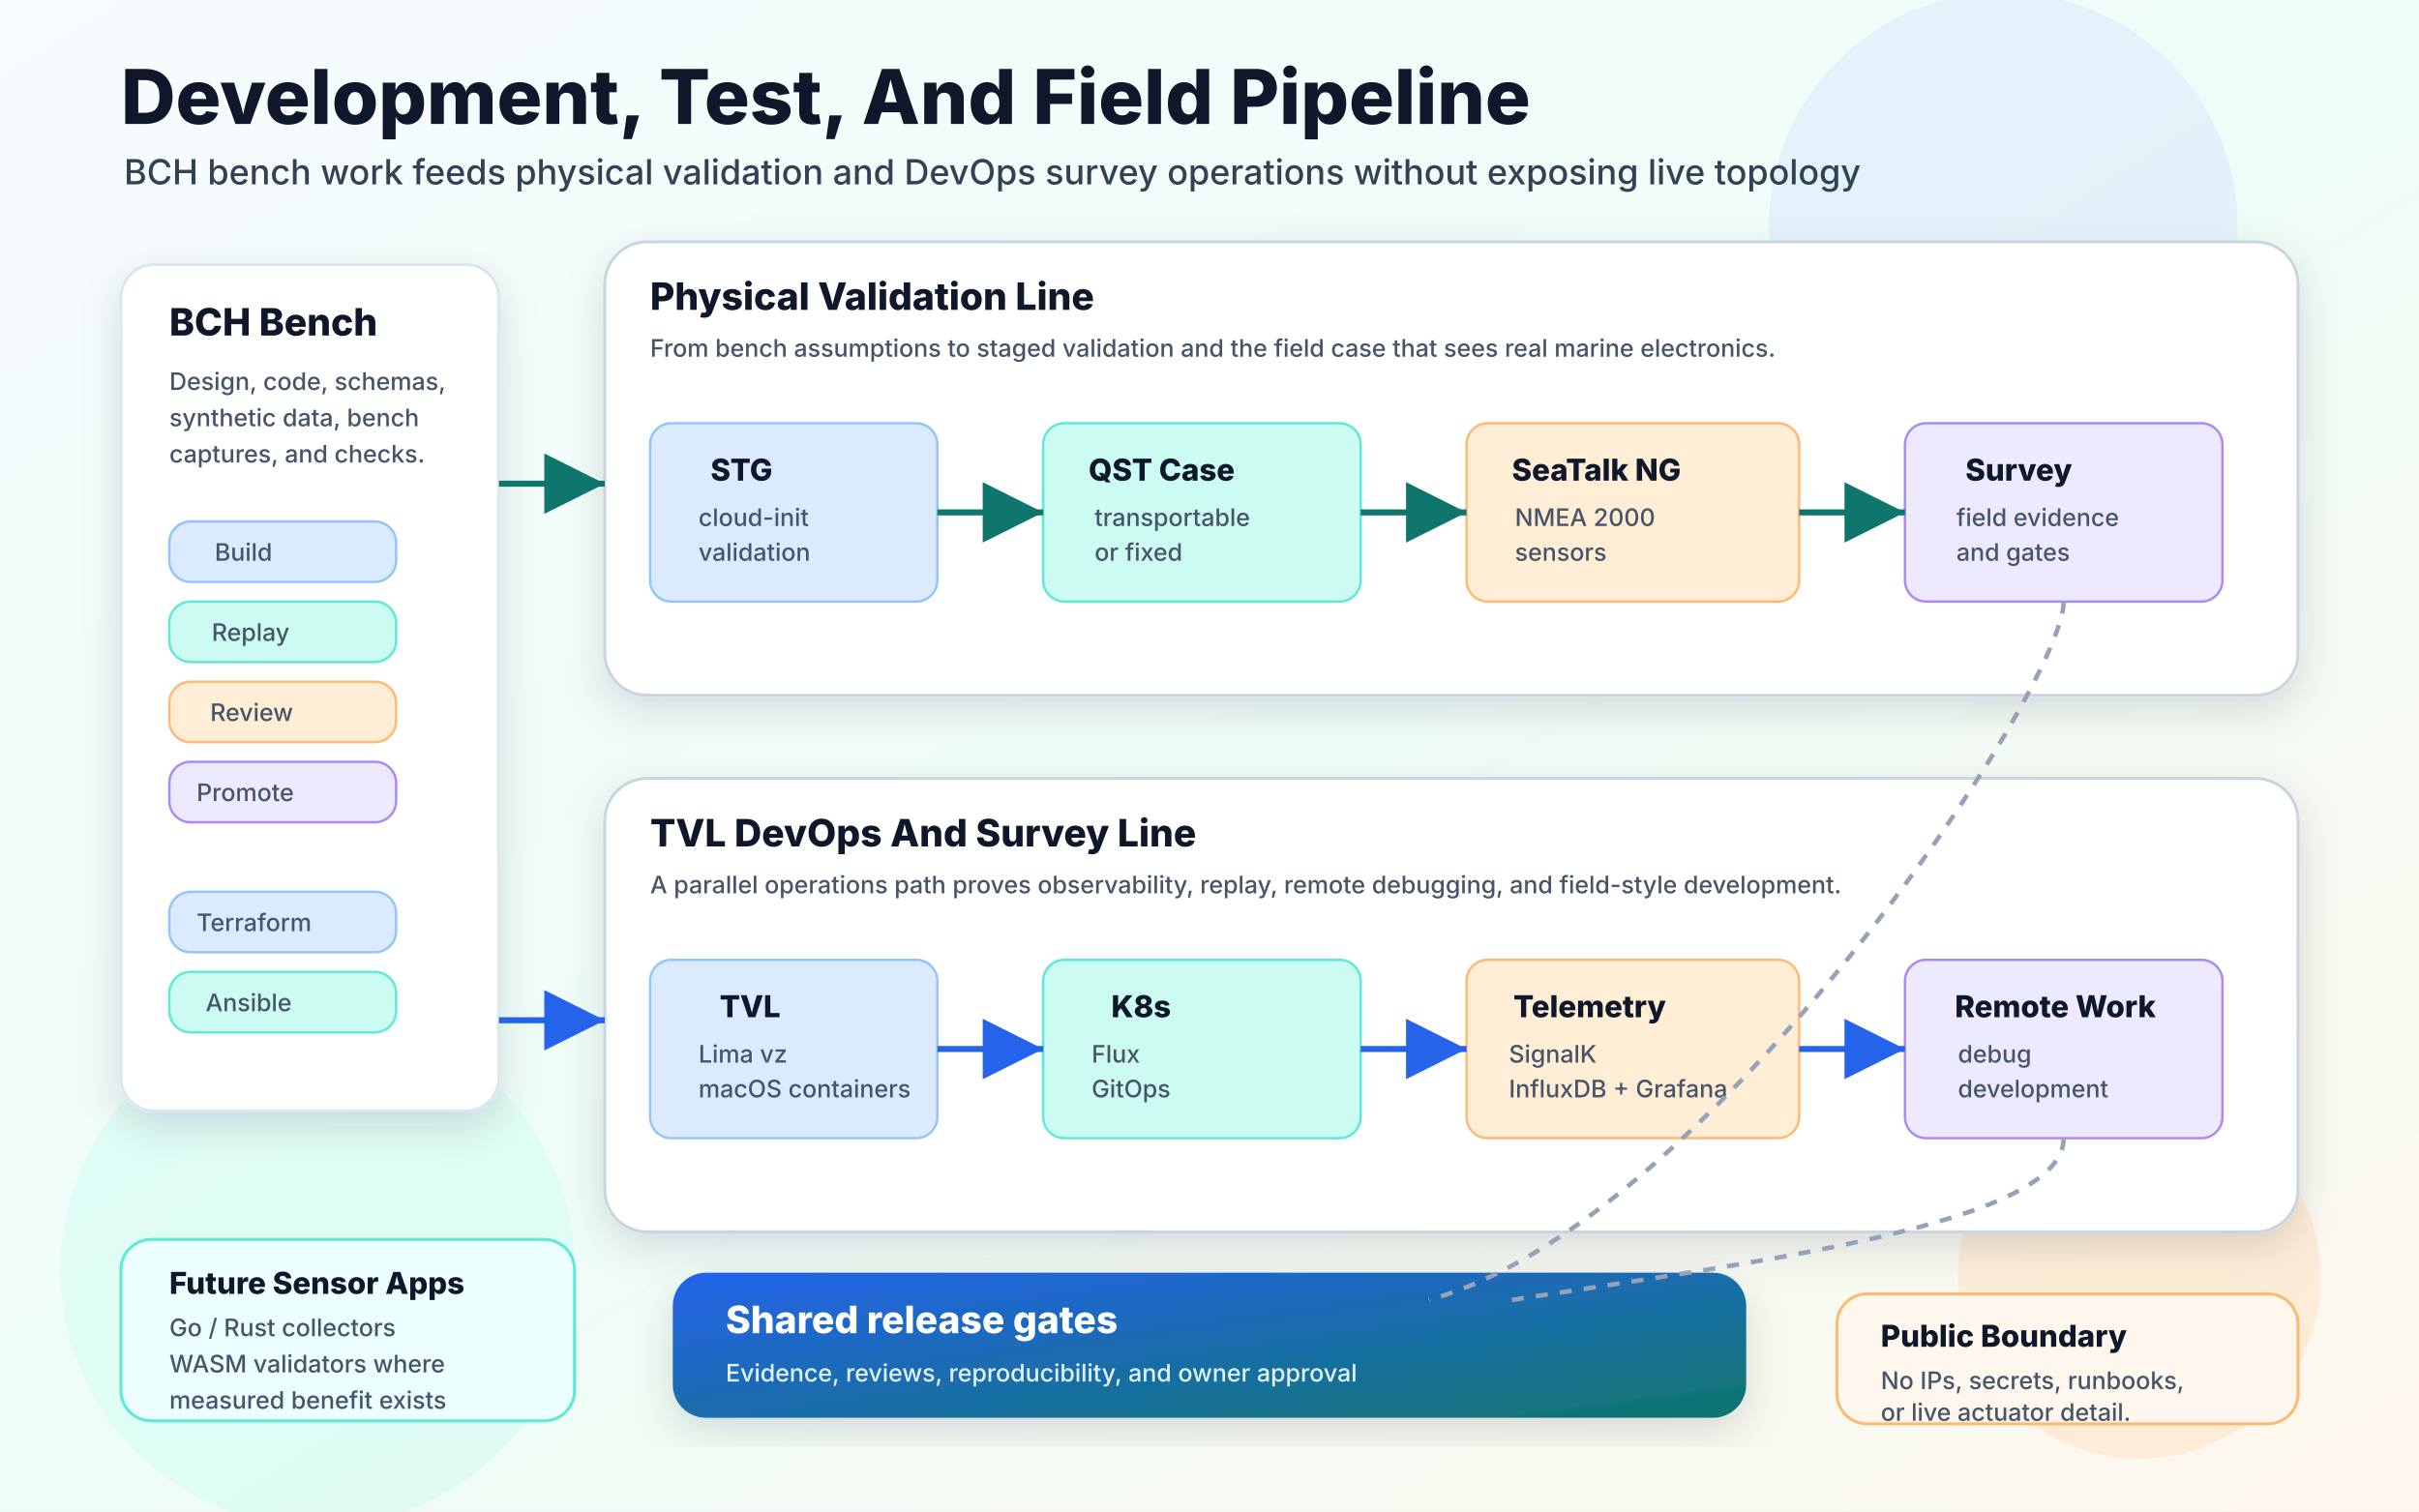
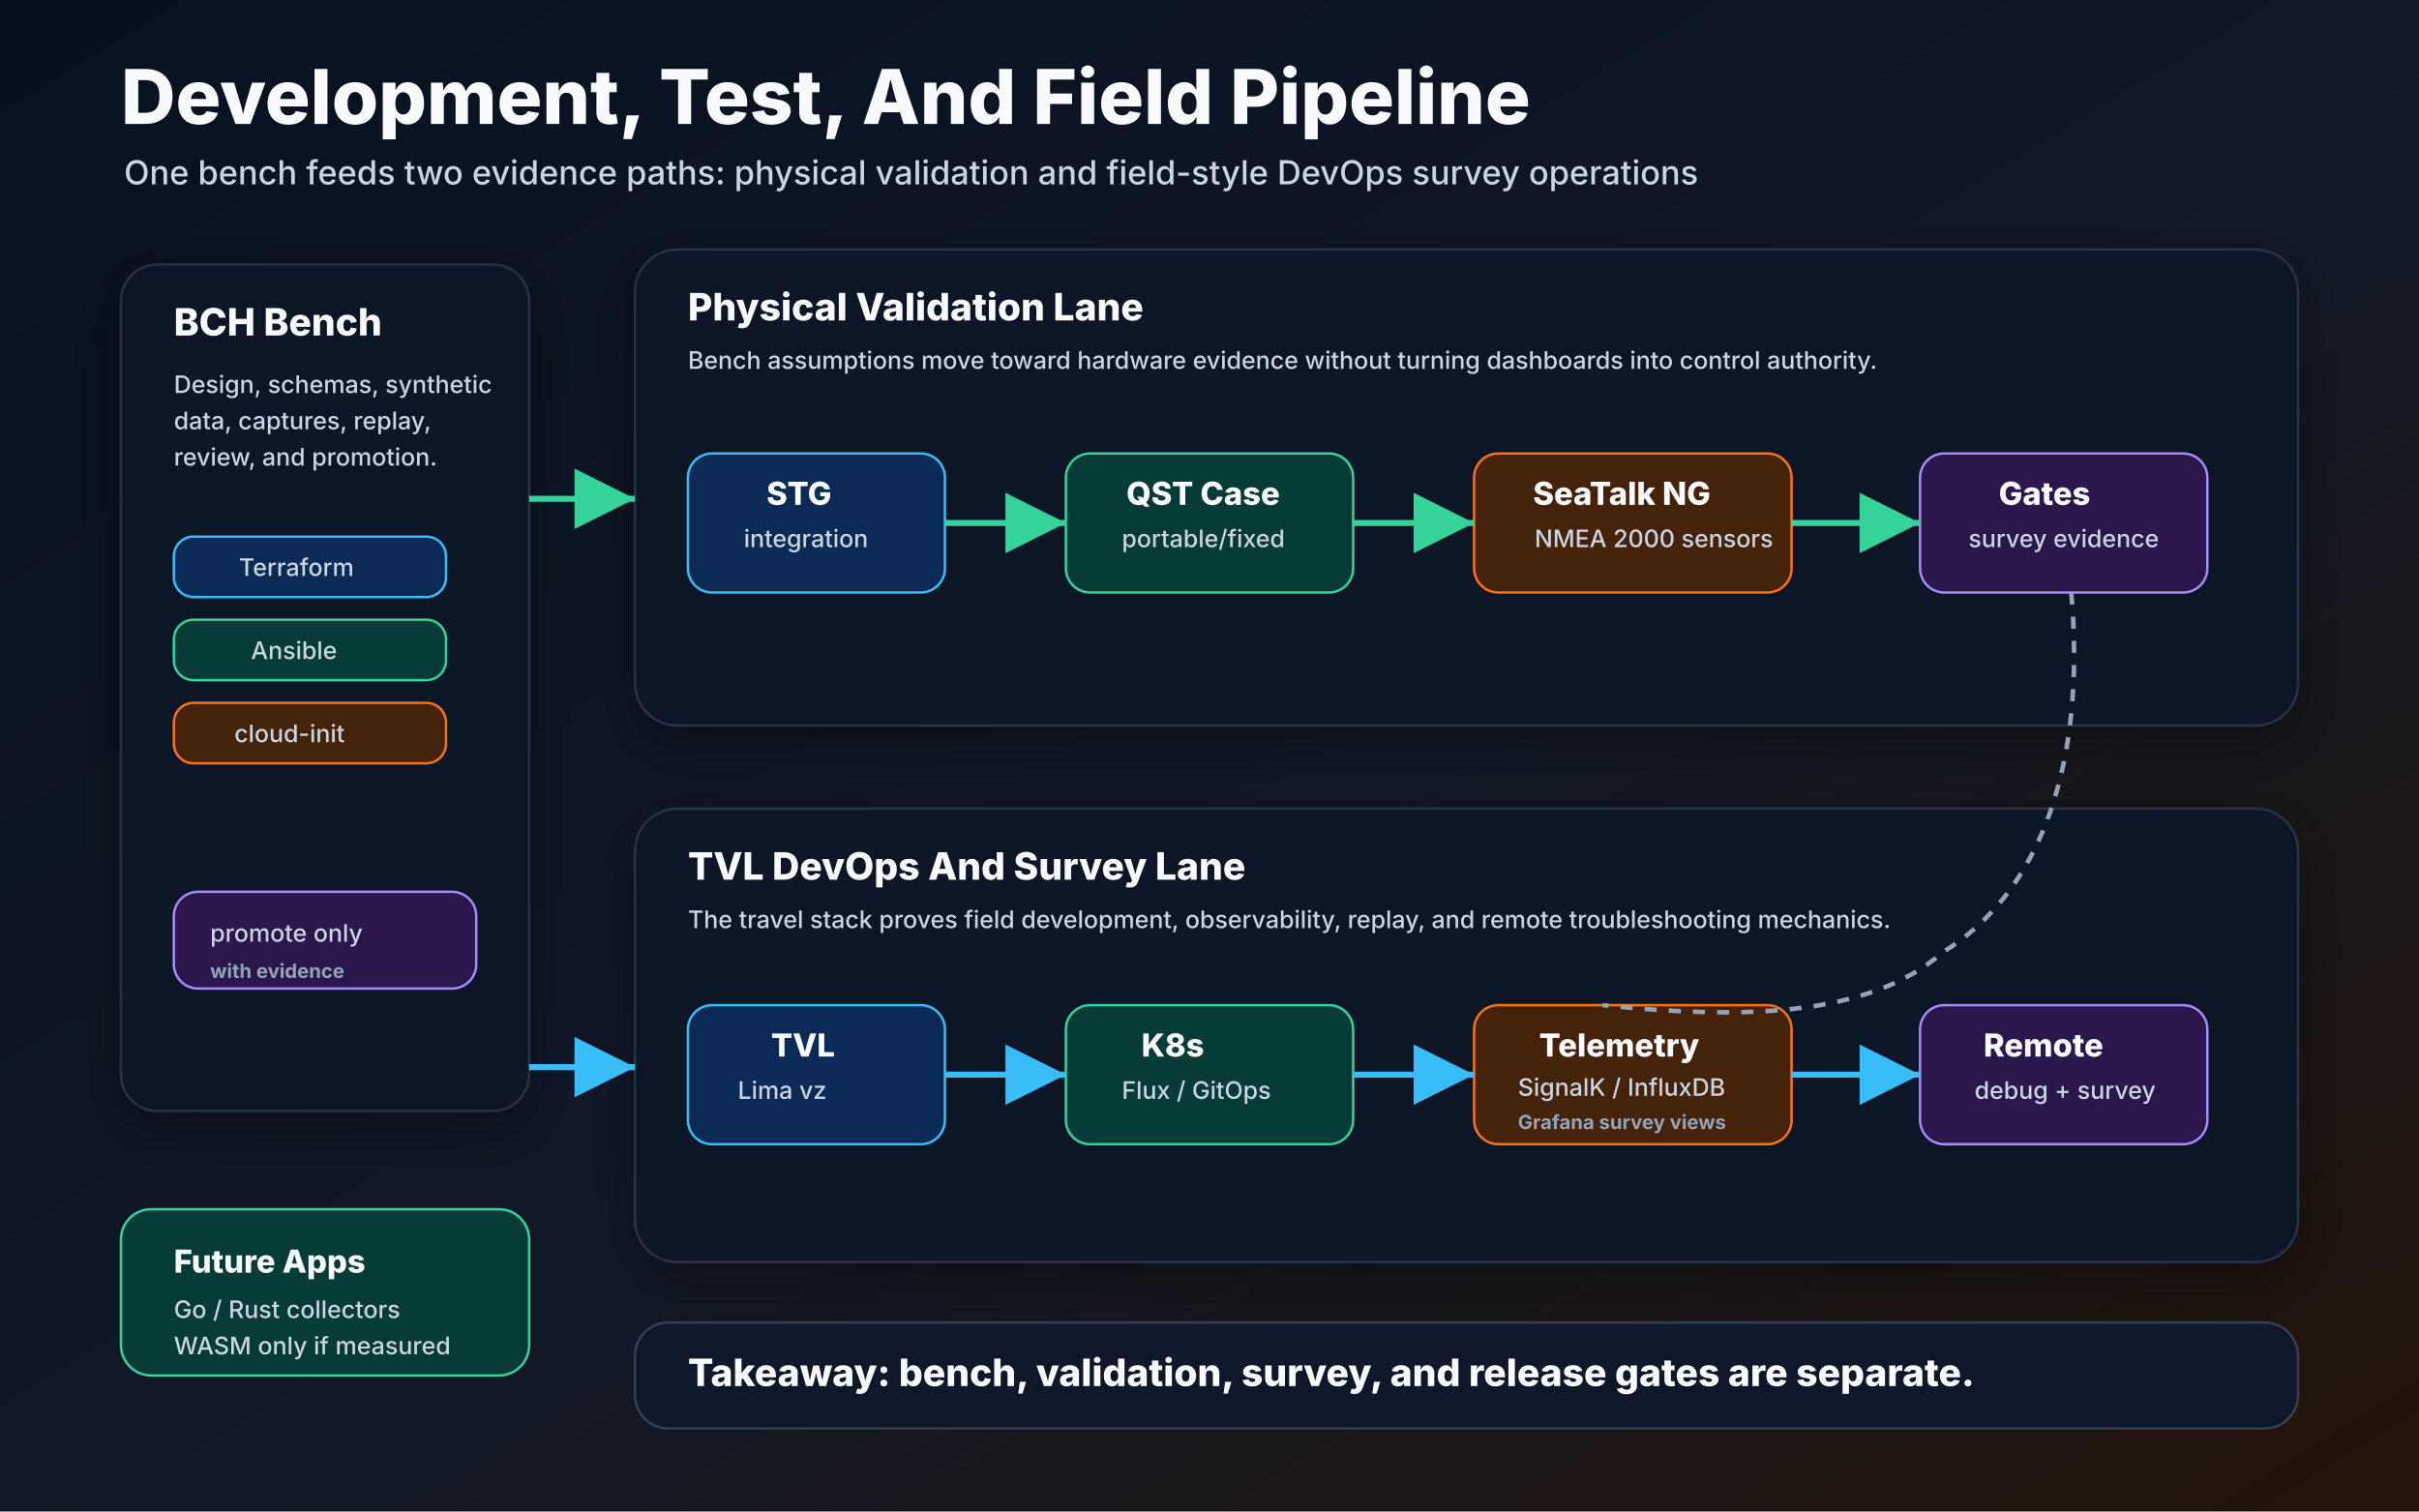
<svg xmlns="http://www.w3.org/2000/svg" width="1600" height="1000" viewBox="0 0 1600 1000" role="img" aria-labelledby="title desc">
  <defs>
    <linearGradient id="bg" x1="0" y1="0" x2="1" y2="1">
-       <stop offset="0" stop-color="#f8fbff" />
-       <stop offset="0.52" stop-color="#eefdf7" />
-       <stop offset="1" stop-color="#fff7ed" />
-     </linearGradient>
-     <linearGradient id="blue" x1="0" y1="0" x2="1" y2="1">
-       <stop offset="0" stop-color="#2563eb" />
-       <stop offset="1" stop-color="#0f766e" />
+       <stop offset="0" stop-color="#07111f" />
+       <stop offset="0.55" stop-color="#111827" />
+       <stop offset="1" stop-color="#241307" />
    </linearGradient>
    <filter id="shadow" x="-20%" y="-20%" width="140%" height="140%">
-       <feDropShadow dx="0" dy="9" stdDeviation="13" flood-color="#0f172a" flood-opacity="0.13" />
+       <feDropShadow dx="0" dy="12" stdDeviation="18" flood-color="#000" flood-opacity="0.35" />
    </filter>
-     <marker id="arrow-blue" markerWidth="14" markerHeight="14" refX="10" refY="5" orient="auto" markerUnits="strokeWidth">
-       <path d="M0,0 L10,5 L0,10 z" fill="#2563eb" />
+     <marker id="arrowb" markerWidth="14" markerHeight="14" refX="10" refY="5" orient="auto" markerUnits="strokeWidth">
+       <path d="M0,0 L10,5 L0,10 z" fill="#38bdf8" />
    </marker>
-     <marker id="arrow-teal" markerWidth="14" markerHeight="14" refX="10" refY="5" orient="auto" markerUnits="strokeWidth">
-       <path d="M0,0 L10,5 L0,10 z" fill="#0f766e" />
+     <marker id="arrowt" markerWidth="14" markerHeight="14" refX="10" refY="5" orient="auto" markerUnits="strokeWidth">
+       <path d="M0,0 L10,5 L0,10 z" fill="#34d399" />
    </marker>
-     <marker id="arrow-orange" markerWidth="14" markerHeight="14" refX="10" refY="5" orient="auto" markerUnits="strokeWidth">
-       <path d="M0,0 L10,5 L0,10 z" fill="#f97316" />
-     </marker>
-     <style>
-       .title { font: 800 50px -apple-system, BlinkMacSystemFont, "Segoe UI", sans-serif; fill: #0f172a; letter-spacing: 0; }
-       .subtitle { font: 500 23px -apple-system, BlinkMacSystemFont, "Segoe UI", sans-serif; fill: #334155; letter-spacing: 0; }
-       .section { font: 800 25px -apple-system, BlinkMacSystemFont, "Segoe UI", sans-serif; fill: #0f172a; letter-spacing: 0; }
-       .section-light { font: 800 25px -apple-system, BlinkMacSystemFont, "Segoe UI", sans-serif; fill: #ffffff; letter-spacing: 0; }
-       .label { font: 800 20px -apple-system, BlinkMacSystemFont, "Segoe UI", sans-serif; fill: #0f172a; letter-spacing: 0; }
-       .label-light { font: 800 20px -apple-system, BlinkMacSystemFont, "Segoe UI", sans-serif; fill: #ffffff; letter-spacing: 0; }
-       .small { font: 500 16px -apple-system, BlinkMacSystemFont, "Segoe UI", sans-serif; fill: #475569; letter-spacing: 0; }
-       .small-light { font: 500 16px -apple-system, BlinkMacSystemFont, "Segoe UI", sans-serif; fill: #e0f2fe; letter-spacing: 0; }
-       .tiny { font: 700 13px -apple-system, BlinkMacSystemFont, "Segoe UI", sans-serif; fill: #64748b; letter-spacing: .04em; }
-       .card { fill: #ffffff; stroke: #dbe7ef; stroke-width: 2; rx: 22; filter: url(#shadow); }
-       .lane { fill: #ffffff; stroke: #cbd5e1; stroke-width: 2; rx: 28; filter: url(#shadow); }
-       .chip-blue { fill: #dbeafe; stroke: #93c5fd; stroke-width: 1.6; rx: 14; }
-       .chip-teal { fill: #ccfbf1; stroke: #5eead4; stroke-width: 1.6; rx: 14; }
-       .chip-orange { fill: #ffedd5; stroke: #fdba74; stroke-width: 1.6; rx: 14; }
-       .chip-violet { fill: #ede9fe; stroke: #a78bfa; stroke-width: 1.6; rx: 14; }
-       .line-blue { stroke: #2563eb; stroke-width: 4; fill: none; marker-end: url(#arrow-blue); }
-       .line-teal { stroke: #0f766e; stroke-width: 4; fill: none; marker-end: url(#arrow-teal); }
-       .line-orange { stroke: #f97316; stroke-width: 4; fill: none; marker-end: url(#arrow-orange); }
-       .dash { stroke: #94a3b8; stroke-width: 3; stroke-dasharray: 8 8; fill: none; }
-     </style>
+     <style>.title{font:800 50px -apple-system,BlinkMacSystemFont,"Segoe UI",sans-serif;fill:#f8fafc}.sub{font:500 22px -apple-system,BlinkMacSystemFont,"Segoe UI",sans-serif;fill:#cbd5e1}.h{font:800 25px -apple-system,BlinkMacSystemFont,"Segoe UI",sans-serif;fill:#f8fafc}.label{font:800 21px -apple-system,BlinkMacSystemFont,"Segoe UI",sans-serif;fill:#f8fafc}.s{font:500 16px -apple-system,BlinkMacSystemFont,"Segoe UI",sans-serif;fill:#cbd5e1}.tiny{font:700 13px -apple-system,BlinkMacSystemFont,"Segoe UI",sans-serif;fill:#94a3b8}.panel{fill:#111827;stroke:#263244;stroke-width:1.6;filter:url(#shadow)}.box{stroke-width:1.6}.blue{fill:#0b2a55;stroke:#38bdf8}.teal{fill:#073b37;stroke:#34d399}.orange{fill:#45220a;stroke:#f97316}.purple{fill:#2b174c;stroke:#a78bfa}.lineb{stroke:#38bdf8;stroke-width:4;fill:none;marker-end:url(#arrowb)}.linet{stroke:#34d399;stroke-width:4;fill:none;marker-end:url(#arrowt)}.dash{stroke:#94a3b8;stroke-width:3;stroke-dasharray:8 8;fill:none}</style>
  </defs>
  <rect width="1600" height="1000" fill="url(#bg)" />
-   <circle cx="1325" cy="150" r="155" fill="#dbeafe" opacity="0.55" />
-   <circle cx="210" cy="840" r="170" fill="#ccfbf1" opacity="0.45" />
-   <circle cx="1415" cy="845" r="120" fill="#fed7aa" opacity="0.35" />
  <text x="80" y="82" class="title">Development, Test, And Field Pipeline</text>
-   <text x="82" y="122" class="subtitle">BCH bench work feeds physical validation and DevOps survey operations without exposing live topology</text>
-   <rect x="80" y="175" width="250" height="560" class="card" />
-   <text x="112" y="222" class="section">BCH Bench</text>
-   <text x="112" y="258" class="small">Design, code, schemas,</text>
-   <text x="112" y="282" class="small">synthetic data, bench</text>
-   <text x="112" y="306" class="small">captures, and checks.</text>
-   <rect x="112" y="345" width="150" height="40" class="chip-blue" />
-   <text x="142" y="371" class="small">Build</text>
-   <rect x="112" y="398" width="150" height="40" class="chip-teal" />
-   <text x="140" y="424" class="small">Replay</text>
-   <rect x="112" y="451" width="150" height="40" class="chip-orange" />
-   <text x="139" y="477" class="small">Review</text>
-   <rect x="112" y="504" width="150" height="40" class="chip-violet" />
-   <text x="130" y="530" class="small">Promote</text>
-   <rect x="112" y="590" width="150" height="40" class="chip-blue" />
-   <text x="130" y="616" class="small">Terraform</text>
-   <rect x="112" y="643" width="150" height="40" class="chip-teal" />
-   <text x="136" y="669" class="small">Ansible</text>
-   <rect x="400" y="160" width="1120" height="300" class="lane" />
-   <text x="430" y="205" class="section">Physical Validation Line</text>
-   <text x="430" y="236" class="small">From bench assumptions to staged validation and the field case that sees real marine electronics.</text>
-   <rect x="430" y="280" width="190" height="118" class="chip-blue" />
-   <text x="470" y="318" class="label">STG</text>
-   <text x="462" y="348" class="small">cloud-init</text>
-   <text x="462" y="371" class="small">validation</text>
-   <rect x="690" y="280" width="210" height="118" class="chip-teal" />
-   <text x="720" y="318" class="label">QST Case</text>
-   <text x="724" y="348" class="small">transportable</text>
-   <text x="724" y="371" class="small">or fixed</text>
-   <rect x="970" y="280" width="220" height="118" class="chip-orange" />
-   <text x="1000" y="318" class="label">SeaTalk NG</text>
-   <text x="1002" y="348" class="small">NMEA 2000</text>
-   <text x="1002" y="371" class="small">sensors</text>
-   <rect x="1260" y="280" width="210" height="118" class="chip-violet" />
-   <text x="1300" y="318" class="label">Survey</text>
-   <text x="1294" y="348" class="small">field evidence</text>
-   <text x="1294" y="371" class="small">and gates</text>
-   <path d="M330 320 C360 320 372 320 400 320" class="line-teal" />
-   <path d="M620 339 L690 339" class="line-teal" />
-   <path d="M900 339 L970 339" class="line-teal" />
-   <path d="M1190 339 L1260 339" class="line-teal" />
-   <rect x="400" y="515" width="1120" height="300" class="lane" />
-   <text x="430" y="560" class="section">TVL DevOps And Survey Line</text>
-   <text x="430" y="591" class="small">A parallel operations path proves observability, replay, remote debugging, and field-style development.</text>
-   <rect x="430" y="635" width="190" height="118" class="chip-blue" />
-   <text x="476" y="673" class="label">TVL</text>
-   <text x="462" y="703" class="small">Lima vz</text>
-   <text x="462" y="726" class="small">macOS containers</text>
-   <rect x="690" y="635" width="210" height="118" class="chip-teal" />
-   <text x="735" y="673" class="label">K8s</text>
-   <text x="722" y="703" class="small">Flux</text>
-   <text x="722" y="726" class="small">GitOps</text>
-   <rect x="970" y="635" width="220" height="118" class="chip-orange" />
-   <text x="1001" y="673" class="label">Telemetry</text>
-   <text x="998" y="703" class="small">SignalK</text>
-   <text x="998" y="726" class="small">InfluxDB + Grafana</text>
-   <rect x="1260" y="635" width="210" height="118" class="chip-violet" />
-   <text x="1293" y="673" class="label">Remote Work</text>
-   <text x="1295" y="703" class="small">debug</text>
-   <text x="1295" y="726" class="small">development</text>
-   <path d="M330 675 C360 675 372 675 400 675" class="line-blue" />
-   <path d="M620 694 L690 694" class="line-blue" />
-   <path d="M900 694 L970 694" class="line-blue" />
-   <path d="M1190 694 L1260 694" class="line-blue" />
-   <rect x="445" y="842" width="710" height="96" rx="22" fill="url(#blue)" filter="url(#shadow)" />
-   <text x="480" y="882" class="section-light">Shared release gates</text>
-   <text x="480" y="914" class="small-light">Evidence, reviews, reproducibility, and owner approval</text>
-   <path d="M1365 398 C1365 455 1130 810 945 860" class="dash" />
-   <path d="M1365 753 C1365 810 1160 835 1000 860" class="dash" />
-   <rect x="80" y="820" width="300" height="120" rx="20" fill="#ecfeff" stroke="#5eead4" stroke-width="2" />
-   <text x="112" y="856" class="label">Future Sensor Apps</text>
-   <text x="112" y="884" class="small">Go / Rust collectors</text>
-   <text x="112" y="908" class="small">WASM validators where</text>
-   <text x="112" y="932" class="small">measured benefit exists</text>
-   <rect x="1215" y="856" width="305" height="86" rx="20" fill="#fff7ed" stroke="#fdba74" stroke-width="2" />
-   <text x="1244" y="891" class="label">Public Boundary</text>
-   <text x="1244" y="919" class="small">No IPs, secrets, runbooks,</text>
-   <text x="1244" y="940" class="small">or live actuator detail.</text>
+   <text x="82" y="122" class="sub">One bench feeds two evidence paths: physical validation and field-style DevOps survey operations</text>
+   <rect x="80" y="175" width="270" height="560" rx="24" class="panel" />
+   <text x="115" y="222" class="h">BCH Bench</text>
+   <text x="115" y="260" class="s">Design, schemas, synthetic</text>
+   <text x="115" y="284" class="s">data, captures, replay,</text>
+   <text x="115" y="308" class="s">review, and promotion.</text>
+   <rect x="115" y="355" width="180" height="40" rx="13" class="box blue" />
+   <text x="158" y="381" class="s">Terraform</text>
+   <rect x="115" y="410" width="180" height="40" rx="13" class="box teal" />
+   <text x="166" y="436" class="s">Ansible</text>
+   <rect x="115" y="465" width="180" height="40" rx="13" class="box orange" />
+   <text x="155" y="491" class="s">cloud-init</text>
+   <rect x="115" y="590" width="200" height="64" rx="16" class="box purple" />
+   <text x="139" y="623" class="s">promote only</text>
+   <text x="139" y="647" class="tiny">with evidence</text>
+   <rect x="420" y="165" width="1100" height="315" rx="28" class="panel" />
+   <text x="455" y="212" class="h">Physical Validation Lane</text>
+   <text x="455" y="244" class="s">Bench assumptions move toward hardware evidence without turning dashboards into control authority.</text>
+   <rect x="455" y="300" width="170" height="92" rx="16" class="box blue" />
+   <text x="507" y="334" class="label">STG</text>
+   <text x="492" y="362" class="s">integration</text>
+   <rect x="705" y="300" width="190" height="92" rx="16" class="box teal" />
+   <text x="745" y="334" class="label">QST Case</text>
+   <text x="742" y="362" class="s">portable/fixed</text>
+   <rect x="975" y="300" width="210" height="92" rx="16" class="box orange" />
+   <text x="1014" y="334" class="label">SeaTalk NG</text>
+   <text x="1015" y="362" class="s">NMEA 2000 sensors</text>
+   <rect x="1270" y="300" width="190" height="92" rx="16" class="box purple" />
+   <text x="1322" y="334" class="label">Gates</text>
+   <text x="1302" y="362" class="s">survey evidence</text>
+   <path d="M350 330 C382 330 392 330 420 330" class="linet" />
+   <path d="M625 346 L705 346" class="linet" />
+   <path d="M895 346 L975 346" class="linet" />
+   <path d="M1185 346 L1270 346" class="linet" />
+   <rect x="420" y="535" width="1100" height="300" rx="28" class="panel" />
+   <text x="455" y="582" class="h">TVL DevOps And Survey Lane</text>
+   <text x="455" y="614" class="s">The travel stack proves field development, observability, replay, and remote troubleshooting mechanics.</text>
+   <rect x="455" y="665" width="170" height="92" rx="16" class="box blue" />
+   <text x="510" y="699" class="label">TVL</text>
+   <text x="488" y="727" class="s">Lima vz</text>
+   <rect x="705" y="665" width="190" height="92" rx="16" class="box teal" />
+   <text x="755" y="699" class="label">K8s</text>
+   <text x="742" y="727" class="s">Flux / GitOps</text>
+   <rect x="975" y="665" width="210" height="92" rx="16" class="box orange" />
+   <text x="1018" y="699" class="label">Telemetry</text>
+   <text x="1004" y="725" class="s">SignalK / InfluxDB</text>
+   <text x="1004" y="747" class="tiny">Grafana survey views</text>
+   <rect x="1270" y="665" width="190" height="92" rx="16" class="box purple" />
+   <text x="1312" y="699" class="label">Remote</text>
+   <text x="1306" y="727" class="s">debug + survey</text>
+   <path d="M350 706 C382 706 392 706 420 706" class="lineb" />
+   <path d="M625 711 L705 711" class="lineb" />
+   <path d="M895 711 L975 711" class="lineb" />
+   <path d="M1185 711 L1270 711" class="lineb" />
+   <path d="M1370 392 C1380 505 1350 590 1285 630 C1235 674 1148 674 1060 665" class="dash" />
+   <rect x="80" y="800" width="270" height="110" rx="20" fill="#073b37" stroke="#34d399" stroke-width="1.6" />
+   <text x="115" y="842" class="label">Future Apps</text>
+   <text x="115" y="872" class="s">Go / Rust collectors</text>
+   <text x="115" y="896" class="s">WASM only if measured</text>
+   <rect x="420" y="875" width="1100" height="70" rx="22" fill="#0f172a" stroke="#334155" stroke-width="1.6" />
+   <text x="455" y="917" class="h">Takeaway: bench, validation, survey, and release gates are separate.</text>
</svg>
